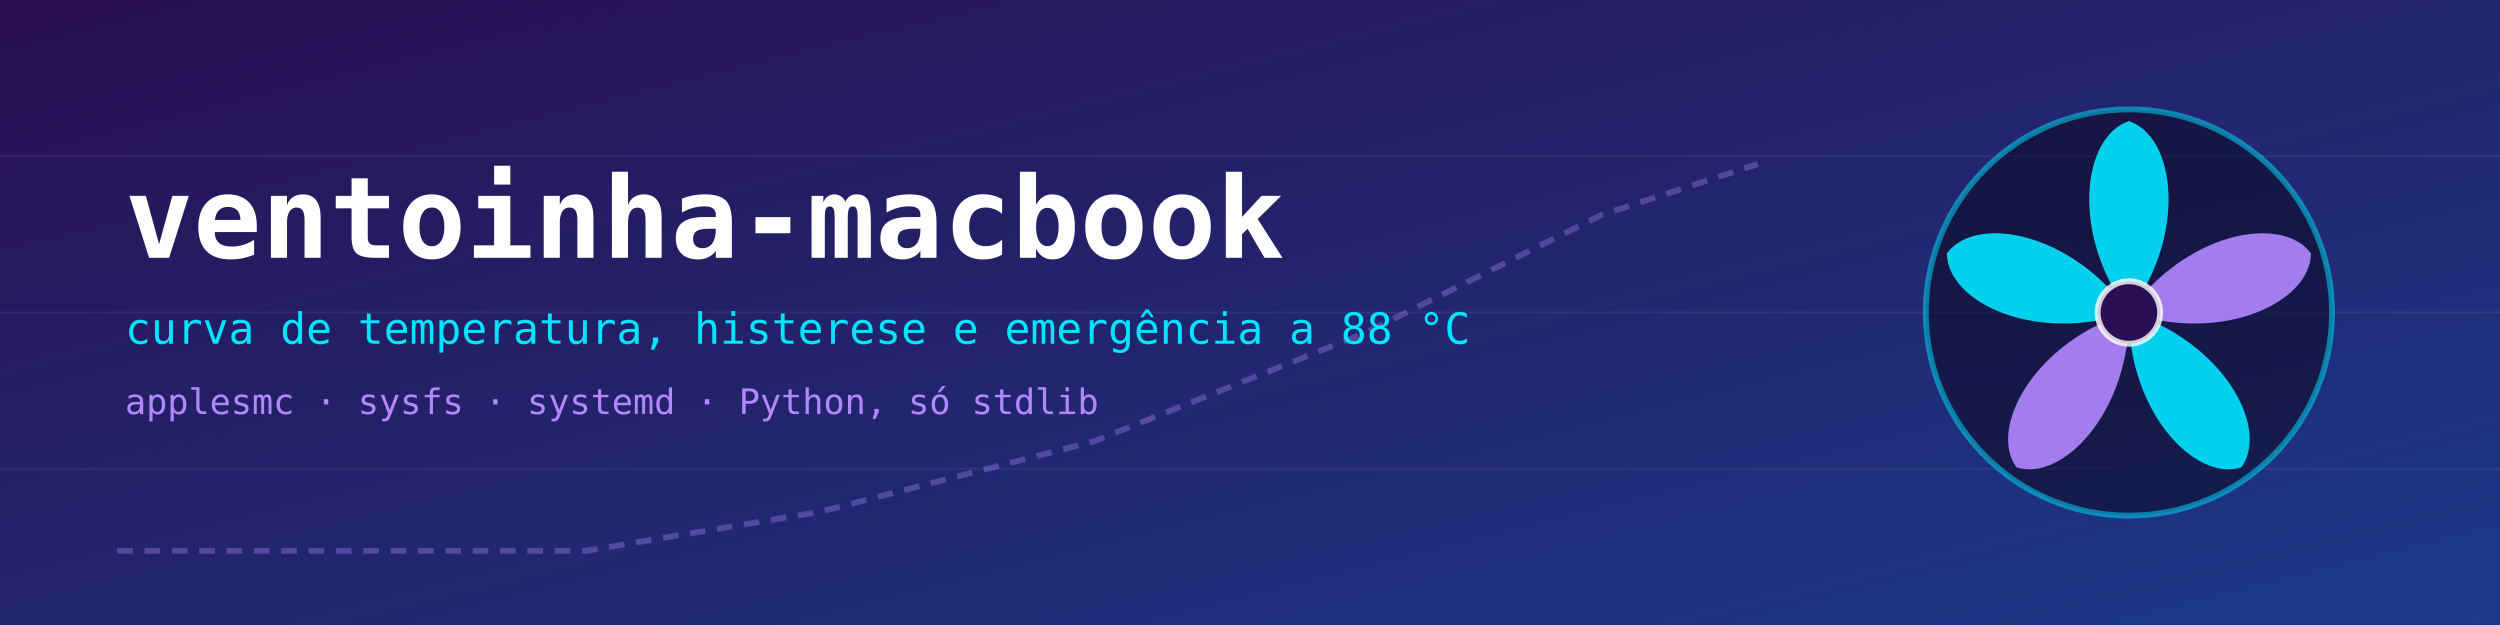
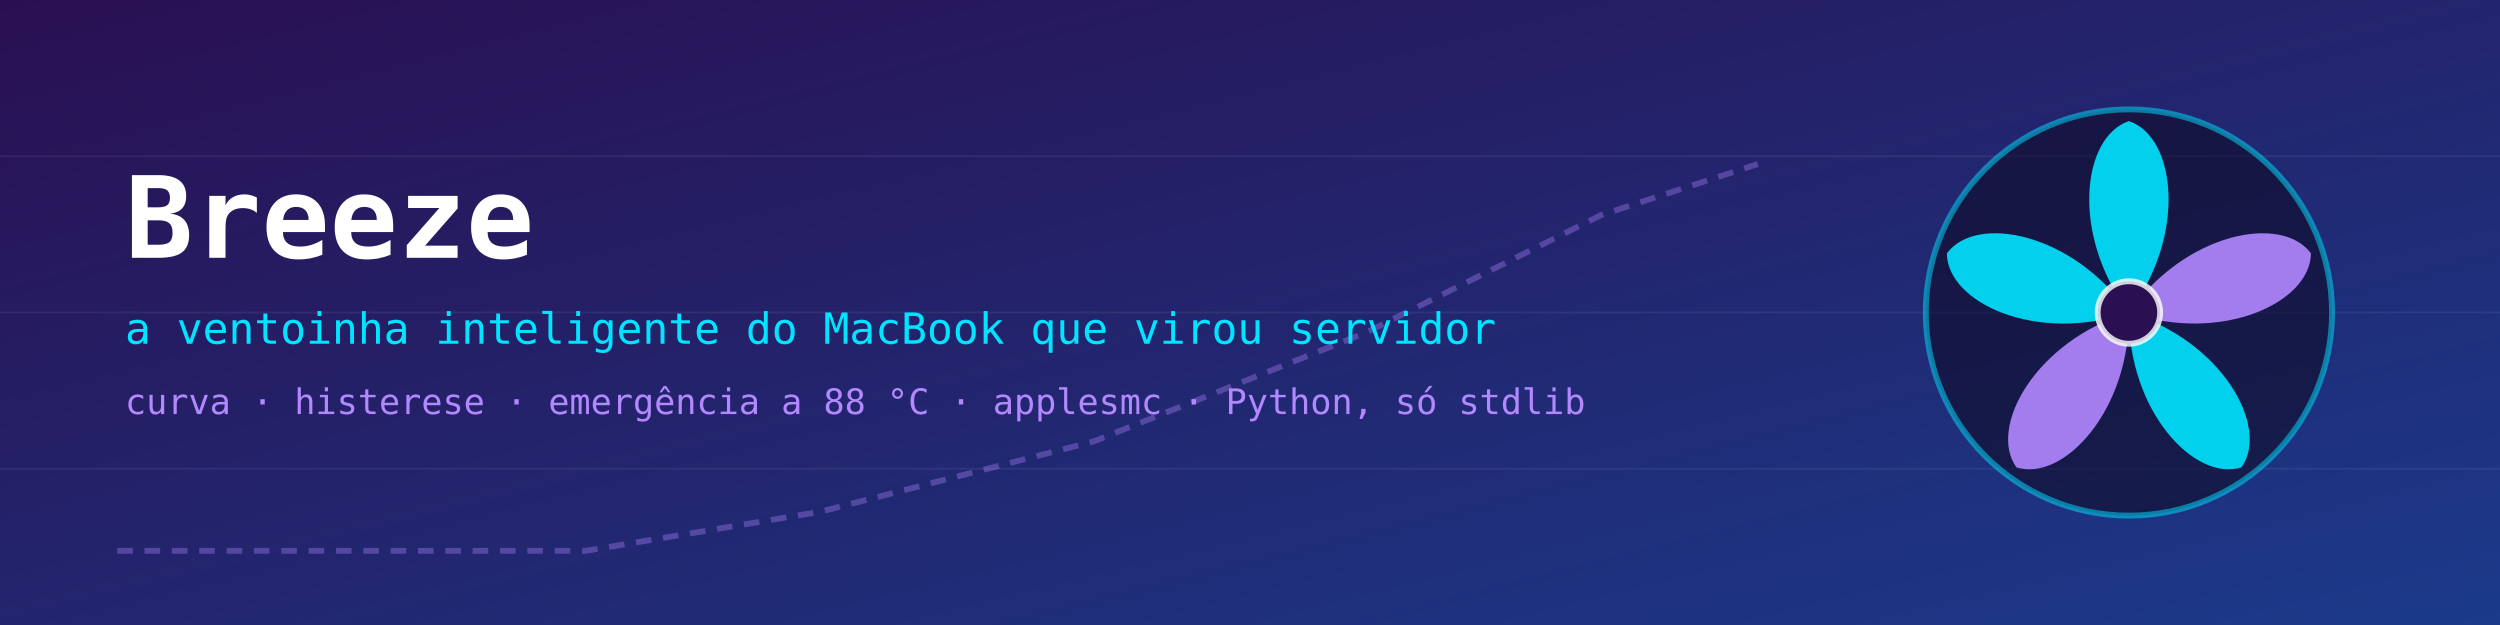
<svg xmlns="http://www.w3.org/2000/svg" viewBox="0 0 1280 320" width="1280" height="320" font-family="ui-monospace, SFMono-Regular, Menlo, Consolas, 'DejaVu Sans Mono', monospace">
  <defs>
    <linearGradient id="fundo" x1="0" y1="0" x2="1" y2="1">
      <stop offset="0" stop-color="#2a1052" />
      <stop offset="1" stop-color="#1b3a8a" />
    </linearGradient>
  </defs>
  <style>
    .gira { transform-origin: 1090px 160px; animation: gira 2.4s linear infinite; }
    @keyframes gira { to { transform: rotate(360deg); } }
    @media (prefers-reduced-motion: reduce) { .gira { animation: none; } }
  </style>
  <rect width="1280" height="320" fill="url(#fundo)" />
  <g stroke="#ffffff" stroke-opacity="0.06">
    <path d="M0 80H1280M0 160H1280M0 240H1280" />
  </g>
  <polyline points="60,282 300,282 420,262 560,226 700,170 820,110 900,84" fill="none" stroke="#B388FF" stroke-opacity="0.35" stroke-width="3" stroke-dasharray="8 6" />
-   <text x="64" y="132" font-size="58" font-weight="700" fill="#ffffff">ventoinha-macbook</text>
-   <text x="64" y="176" font-size="22" fill="#00E5FF">curva de temperatura, histerese e emergência a 88 °C</text>
-   <text x="64" y="212" font-size="18" fill="#B388FF">applesmc · sysfs · systemd · Python, só stdlib</text>
+   <text x="64" y="132" font-size="58" font-weight="700" fill="#ffffff">Breeze</text>
+   <text x="64" y="176" font-size="22" fill="#00E5FF">a ventoinha inteligente do MacBook que virou servidor</text>
+   <text x="64" y="212" font-size="18" fill="#B388FF">curva · histerese · emergência a 88 °C · applesmc · Python, só stdlib</text>
  <circle cx="1090" cy="160" r="104" fill="#0d0820" fill-opacity="0.55" stroke="#00E5FF" stroke-opacity="0.5" stroke-width="3" />
  <g class="gira">
    <g fill="#00E5FF" fill-opacity="0.9">
      <path d="M1090 160 C1060 120 1066 70 1090 62 C1114 70 1120 120 1090 160 Z" />
      <path d="M1090 160 C1060 120 1066 70 1090 62 C1114 70 1120 120 1090 160 Z" transform="rotate(72 1090 160)" fill="#B388FF" />
      <path d="M1090 160 C1060 120 1066 70 1090 62 C1114 70 1120 120 1090 160 Z" transform="rotate(144 1090 160)" />
      <path d="M1090 160 C1060 120 1066 70 1090 62 C1114 70 1120 120 1090 160 Z" transform="rotate(216 1090 160)" fill="#B388FF" />
      <path d="M1090 160 C1060 120 1066 70 1090 62 C1114 70 1120 120 1090 160 Z" transform="rotate(288 1090 160)" />
    </g>
  </g>
  <circle cx="1090" cy="160" r="16" fill="#2a1052" stroke="#ffffff" stroke-opacity="0.8" stroke-width="3" />
</svg>
